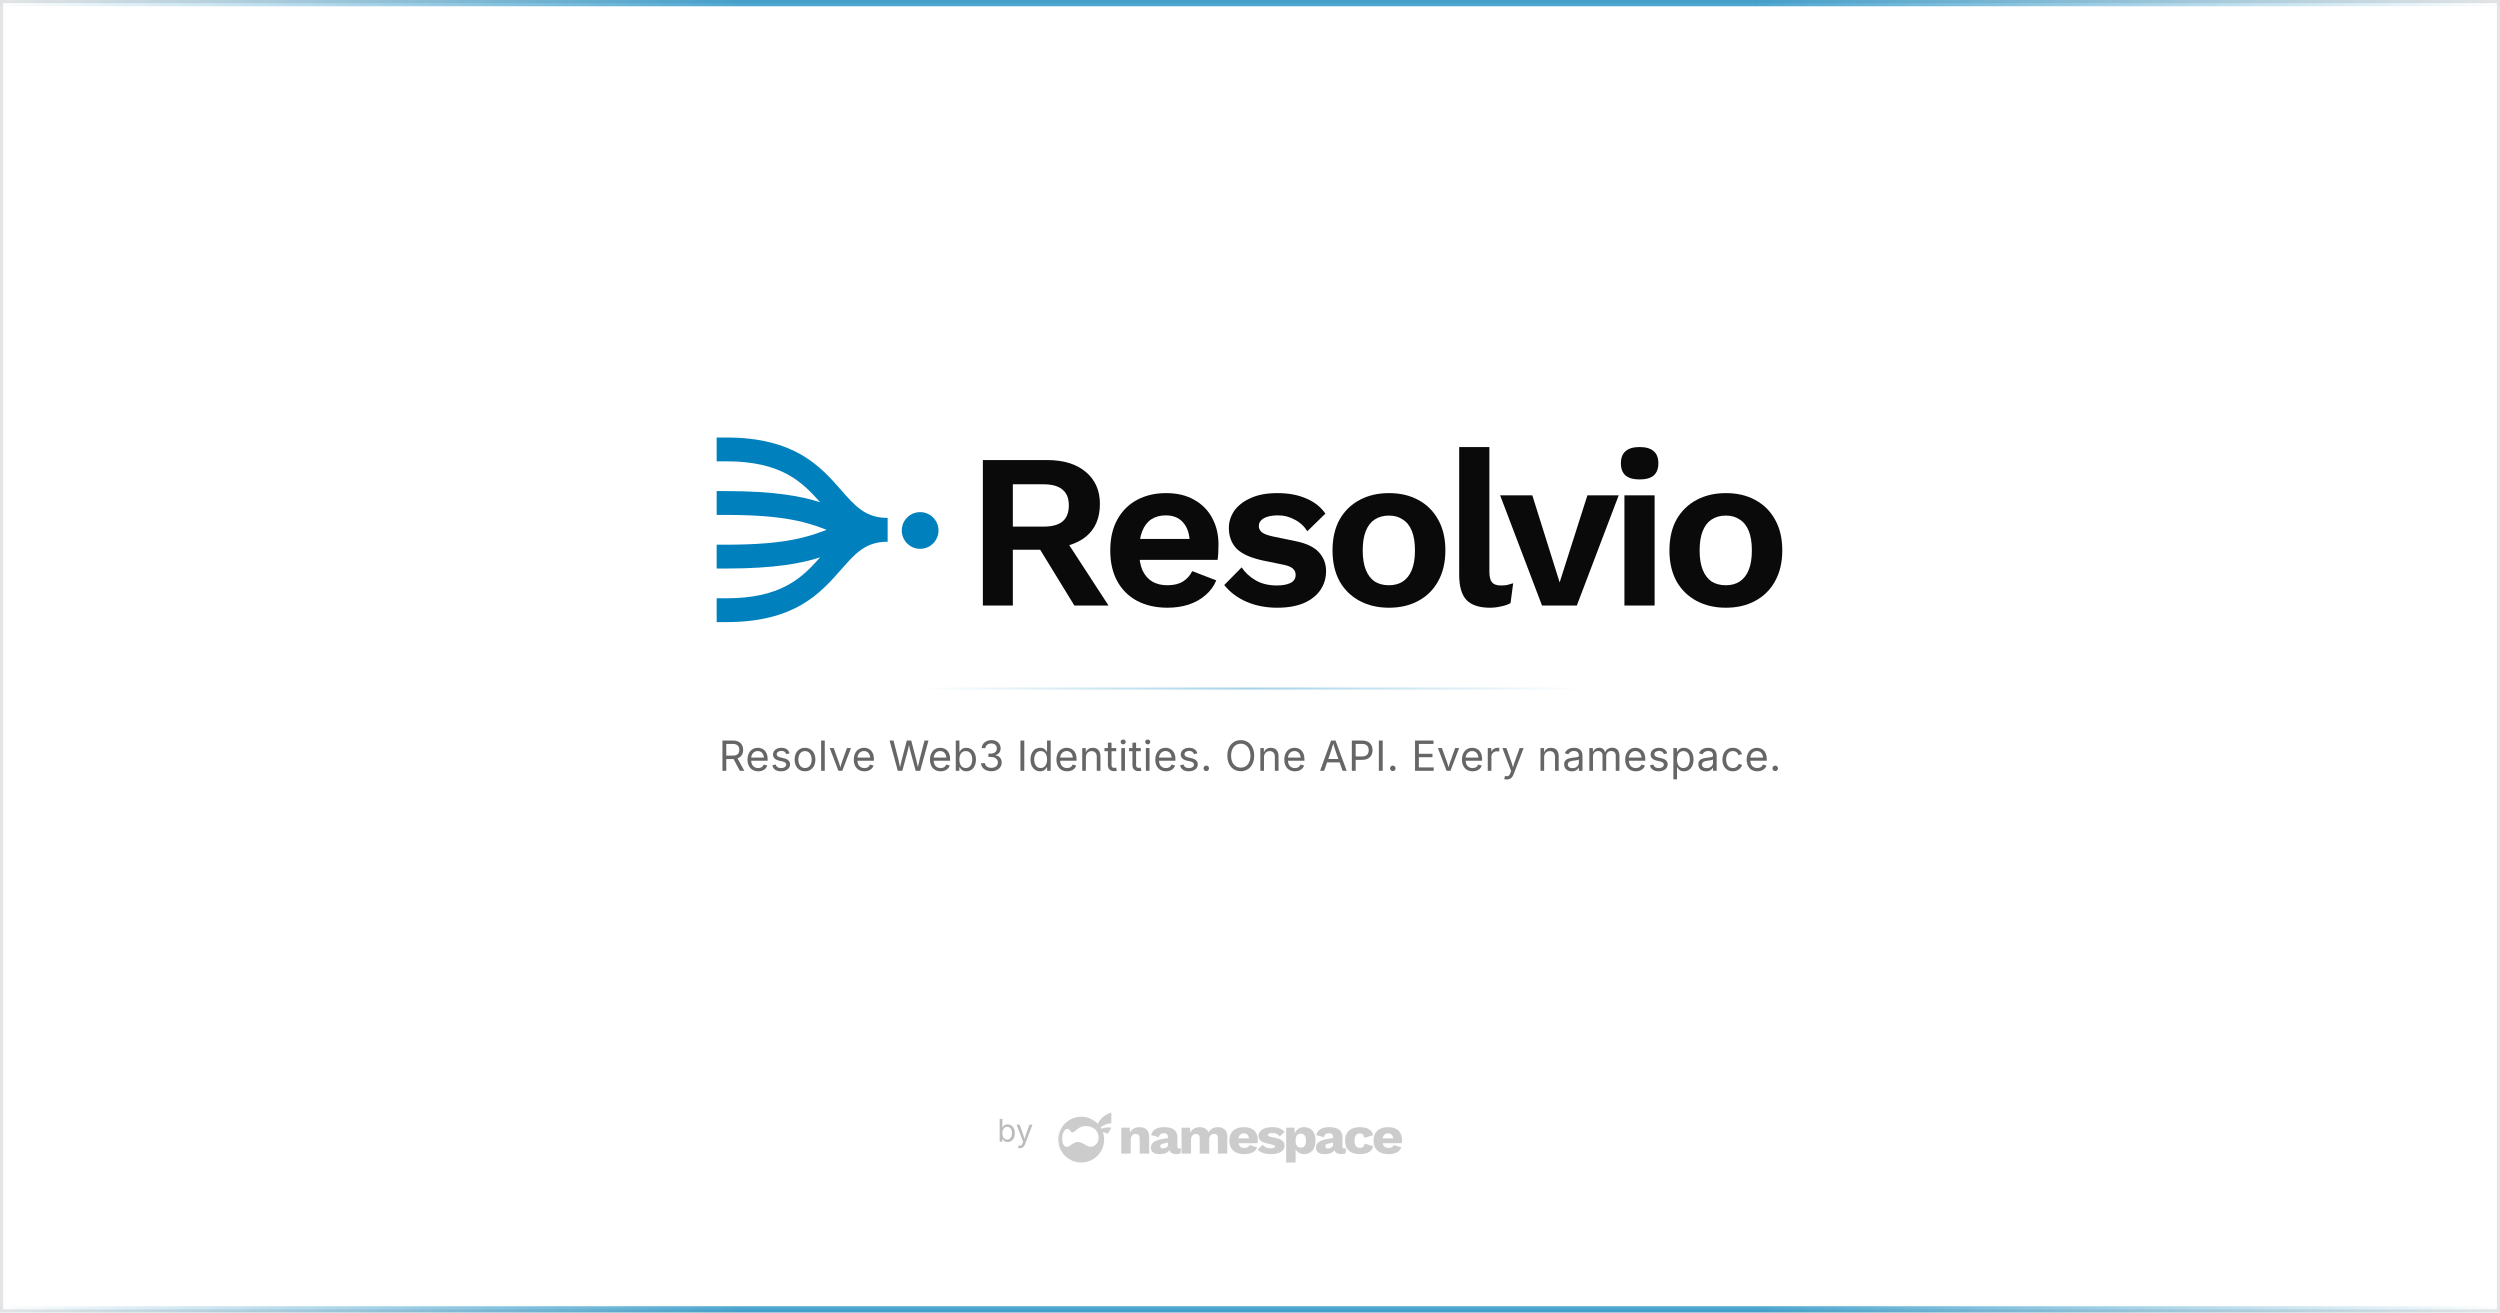
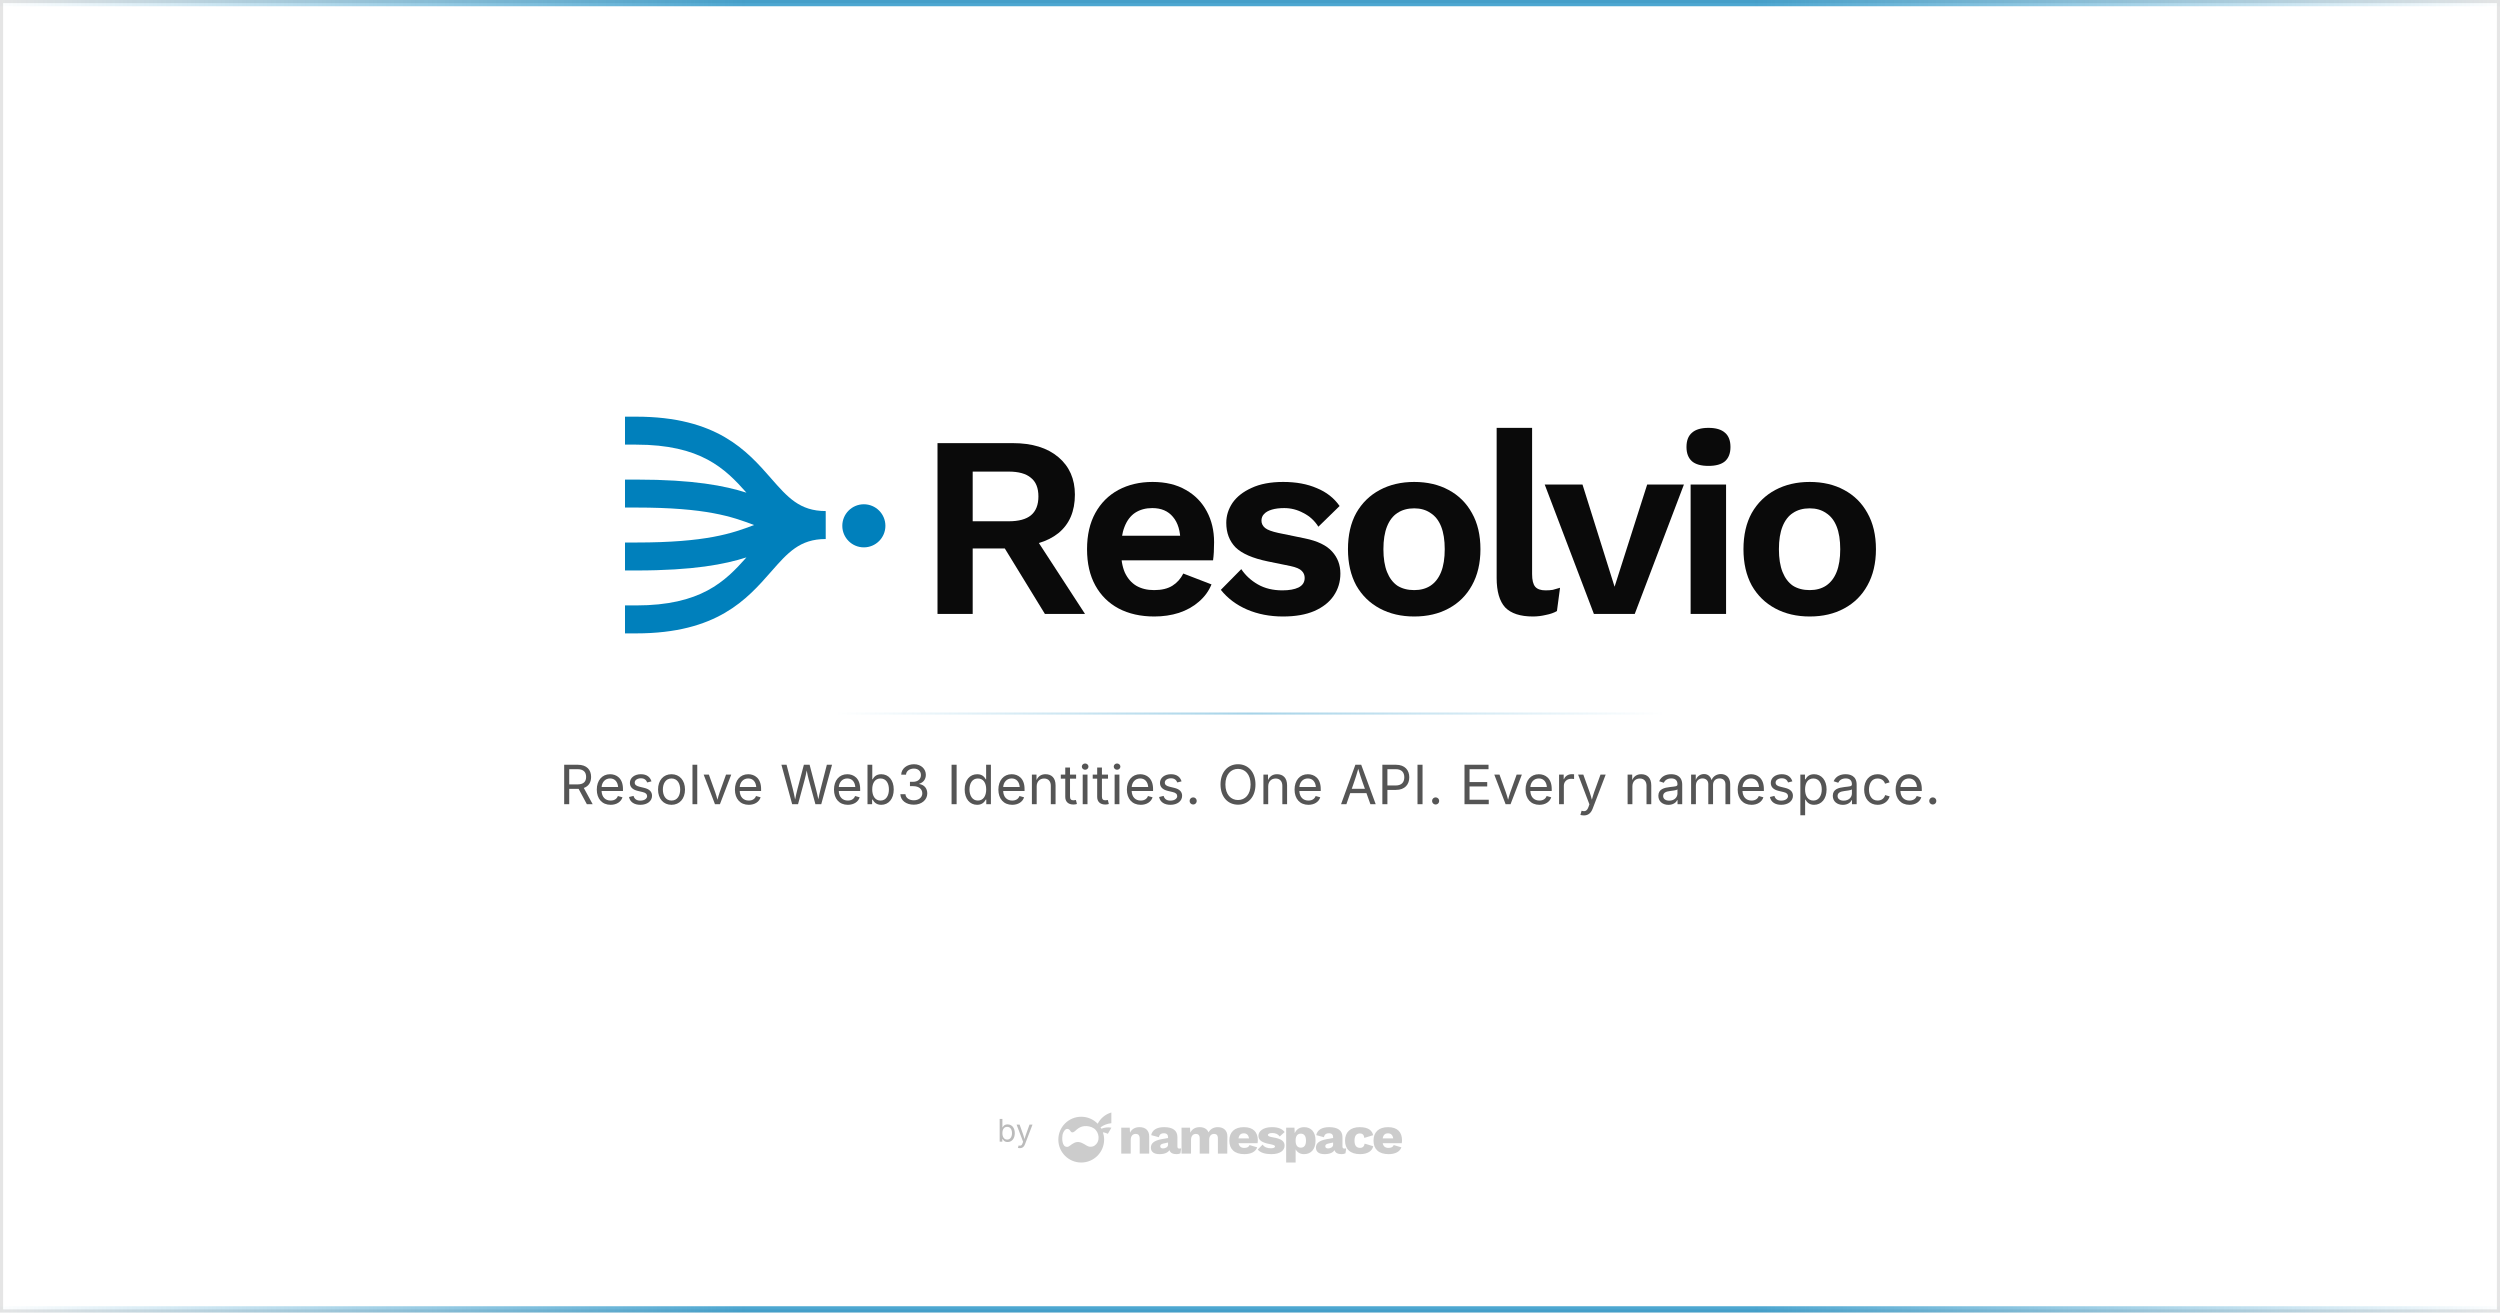
<svg xmlns="http://www.w3.org/2000/svg" width="1200" height="630" viewBox="0 0 1200 630" fill="none">
  <defs>
    <linearGradient id="lineGrad" x1="0%" y1="0%" x2="100%" y2="0%">
      <stop offset="0%" stop-color="#0080BC" stop-opacity="0" />
      <stop offset="50%" stop-color="#0080BC" stop-opacity="0.35" />
      <stop offset="100%" stop-color="#0080BC" stop-opacity="0" />
    </linearGradient>
    <linearGradient id="topAccent" x1="0%" y1="0%" x2="100%" y2="0%">
      <stop offset="0%" stop-color="#0080BC" stop-opacity="0" />
      <stop offset="30%" stop-color="#0080BC" stop-opacity="0.7" />
      <stop offset="70%" stop-color="#0080BC" stop-opacity="0.7" />
      <stop offset="100%" stop-color="#0080BC" stop-opacity="0" />
    </linearGradient>
  </defs>
  <rect width="1200" height="630" fill="#ffffff" />
  <rect x="0.75" y="0.75" width="1198.5" height="628.5" fill="none" stroke="#e5e5e5" stroke-width="1.5" />
  <rect x="0" y="0" width="1200" height="3" fill="url(#topAccent)" />
-   <g transform="translate(344, 210) scale(0.46)">
+   <g transform="translate(300, 200) scale(0.54)">
    <path d="M129.841 54.822C108.426 30.398 81.77 0 9.881 0H0V24.858H9.881C67.271 24.858 88.862 45.972 107.957 67.556C88.745 61.465 61.386 55.925 9.881 55.925H0V80.783H9.881C72.393 80.783 95.251 88.929 114.732 96.323C95.251 103.717 72.393 111.862 9.881 111.862H0V136.72H9.881C61.386 136.72 88.745 131.181 107.957 125.089C88.862 146.673 67.271 167.787 9.881 167.787H0V192.645H9.881C81.77 192.645 108.426 162.247 129.841 137.823C144.634 120.958 155.312 108.764 178.416 108.764V83.905C155.324 83.905 144.634 71.723 129.841 54.845V54.822Z" fill="#0080BC" />
    <path d="M212.315 77.868C201.73 77.868 193.16 86.451 193.16 97.023C193.16 107.608 201.742 116.178 212.315 116.178C222.899 116.178 231.47 107.596 231.47 97.023C231.47 86.439 222.888 77.868 212.315 77.868Z" fill="#0080BC" />
    <path d="M344.71 23.523C361.883 23.523 375.377 27.663 385.19 35.943C395.003 44.223 399.91 55.339 399.91 69.293C399.91 84.166 395.003 95.589 385.19 103.563C375.377 111.383 361.96 115.293 344.94 115.293L341.72 117.133H309.06V175.323H277.78V23.523H344.71ZM341.03 92.983C349.923 92.983 356.517 91.219 360.81 87.693C365.257 84.013 367.48 78.416 367.48 70.903C367.48 63.389 365.257 57.869 360.81 54.343C356.517 50.663 349.923 48.823 341.03 48.823H309.06V92.983H341.03ZM359.66 99.653L408.88 175.323H373.23L332.52 108.853L359.66 99.653Z" fill="#0a0a0a" />
    <path d="M470.502 177.623C458.389 177.623 447.809 175.246 438.762 170.493C429.869 165.739 422.969 158.916 418.062 150.023C413.155 141.129 410.702 130.396 410.702 117.823C410.702 105.249 413.155 94.516 418.062 85.623C422.969 76.729 429.792 69.906 438.532 65.153C447.425 60.399 457.545 58.023 468.892 58.023C480.545 58.023 490.435 60.399 498.562 65.153C506.689 69.753 512.899 76.116 517.192 84.243C521.485 92.216 523.632 101.339 523.632 111.613C523.632 114.679 523.555 117.593 523.402 120.353C523.249 123.113 523.019 125.566 522.712 127.713H430.942V105.863H508.912L493.732 111.383C493.732 101.723 491.509 94.286 487.062 89.073C482.769 83.859 476.635 81.253 468.662 81.253C462.835 81.253 457.775 82.633 453.482 85.393C449.342 88.153 446.199 92.293 444.052 97.813C441.905 103.179 440.832 110.003 440.832 118.283C440.832 126.409 441.982 133.156 444.282 138.523C446.735 143.736 450.109 147.646 454.402 150.253C458.849 152.859 464.139 154.163 470.272 154.163C477.019 154.163 482.462 152.859 486.602 150.253C490.742 147.646 493.962 144.043 496.262 139.443L521.332 149.103C518.879 155.083 515.122 160.219 510.062 164.513C505.155 168.806 499.252 172.103 492.352 174.403C485.605 176.549 478.322 177.623 470.502 177.623Z" fill="#0a0a0a" />
    <path d="M584.835 177.623C573.182 177.623 562.525 175.553 552.865 171.413C543.359 167.273 535.615 161.446 529.635 153.933L547.805 135.533C551.485 141.053 556.392 145.576 562.525 149.103C568.659 152.629 575.942 154.393 584.375 154.393C590.355 154.393 595.109 153.549 598.635 151.863C602.315 150.023 604.155 147.186 604.155 143.353C604.155 140.899 603.312 138.829 601.625 137.143C599.939 135.303 596.565 133.846 591.505 132.773L571.265 128.633C557.925 125.873 548.419 121.733 542.745 116.213C537.225 110.539 534.465 103.256 534.465 94.363C534.465 88.076 536.305 82.173 539.985 76.653C543.819 71.133 549.492 66.686 557.005 63.313C564.519 59.786 573.872 58.023 585.065 58.023C596.565 58.023 606.532 59.863 614.965 63.543C623.552 67.069 630.299 72.359 635.205 79.413L616.345 97.813C612.972 92.446 608.525 88.383 603.005 85.623C597.639 82.709 591.965 81.253 585.985 81.253C581.692 81.253 578.012 81.713 574.945 82.633C571.879 83.553 569.579 84.856 568.045 86.543C566.512 88.076 565.745 90.069 565.745 92.523C565.745 94.976 566.819 97.123 568.965 98.963C571.112 100.649 575.022 102.106 580.695 103.333L604.155 108.163C615.502 110.463 623.629 114.373 628.535 119.893C633.442 125.259 635.895 131.776 635.895 139.443C635.895 146.803 633.902 153.396 629.915 159.223C626.082 164.896 620.332 169.419 612.665 172.793C605.152 176.013 595.875 177.623 584.835 177.623Z" fill="#0a0a0a" />
    <path d="M701.514 58.023C713.167 58.023 723.364 60.399 732.104 65.153C740.997 69.906 747.897 76.729 752.804 85.623C757.864 94.516 760.394 105.249 760.394 117.823C760.394 130.243 757.864 140.976 752.804 150.023C747.897 158.916 740.997 165.739 732.104 170.493C723.364 175.246 713.167 177.623 701.514 177.623C690.014 177.623 679.817 175.246 670.924 170.493C662.03 165.739 655.054 158.916 649.994 150.023C645.087 140.976 642.634 130.243 642.634 117.823C642.634 105.249 645.087 94.516 649.994 85.623C655.054 76.729 662.03 69.906 670.924 65.153C679.817 60.399 690.014 58.023 701.514 58.023ZM701.514 81.483C695.687 81.483 690.704 82.863 686.564 85.623C682.577 88.229 679.51 92.216 677.364 97.583C675.217 102.949 674.144 109.696 674.144 117.823C674.144 125.949 675.217 132.696 677.364 138.063C679.51 143.429 682.577 147.493 686.564 150.253C690.704 152.859 695.687 154.163 701.514 154.163C707.187 154.163 712.017 152.859 716.004 150.253C720.144 147.493 723.287 143.429 725.434 138.063C727.58 132.696 728.654 125.949 728.654 117.823C728.654 109.696 727.58 102.949 725.434 97.583C723.287 92.216 720.144 88.229 716.004 85.623C712.017 82.863 707.187 81.483 701.514 81.483Z" fill="#0a0a0a" />
    <path d="M806.309 9.953V139.903C806.309 145.269 807.229 149.026 809.069 151.173C810.909 153.319 813.976 154.393 818.269 154.393C820.876 154.393 823.023 154.239 824.709 153.933C826.396 153.473 828.543 152.859 831.149 152.093L828.389 172.793C825.783 174.326 822.486 175.476 818.499 176.243C814.666 177.163 810.833 177.623 806.999 177.623C795.806 177.623 787.603 174.939 782.389 169.573C777.329 164.053 774.799 155.313 774.799 143.353V9.953H806.309Z" fill="#0a0a0a" />
    <path d="M908.604 60.323H941.264L897.564 175.323H861.224L817.524 60.323H851.104L879.624 151.173L908.604 60.323Z" fill="#0a0a0a" />
    <path d="M963.09 43.763C956.497 43.763 951.59 42.383 948.37 39.623C945.15 36.709 943.54 32.493 943.54 26.973C943.54 21.299 945.15 17.083 948.37 14.323C951.59 11.409 956.497 9.953 963.09 9.953C969.684 9.953 974.59 11.409 977.81 14.323C981.03 17.083 982.64 21.299 982.64 26.973C982.64 32.493 981.03 36.709 977.81 39.623C974.59 42.383 969.684 43.763 963.09 43.763ZM978.73 60.323V175.323H947.22V60.323H978.73Z" fill="#0a0a0a" />
    <path d="M1053.07 58.023C1064.73 58.023 1074.92 60.399 1083.66 65.153C1092.56 69.906 1099.46 76.729 1104.36 85.623C1109.42 94.516 1111.95 105.249 1111.95 117.823C1111.95 130.243 1109.42 140.976 1104.36 150.023C1099.46 158.916 1092.56 165.739 1083.66 170.493C1074.92 175.246 1064.73 177.623 1053.07 177.623C1041.57 177.623 1031.38 175.246 1022.48 170.493C1013.59 165.739 1006.61 158.916 1001.55 150.023C996.646 140.976 994.192 130.243 994.192 117.823C994.192 105.249 996.646 94.516 1001.55 85.623C1006.61 76.729 1013.59 69.906 1022.48 65.153C1031.38 60.399 1041.57 58.023 1053.07 58.023ZM1053.07 81.483C1047.25 81.483 1042.26 82.863 1038.12 85.623C1034.14 88.229 1031.07 92.216 1028.92 97.583C1026.78 102.949 1025.7 109.696 1025.7 117.823C1025.7 125.949 1026.78 132.696 1028.92 138.063C1031.07 143.429 1034.14 147.493 1038.12 150.253C1042.26 152.859 1047.25 154.163 1053.07 154.163C1058.75 154.163 1063.58 152.859 1067.56 150.253C1071.7 147.493 1074.85 143.429 1076.99 138.063C1079.14 132.696 1080.21 125.949 1080.21 117.823C1080.21 109.696 1079.14 102.949 1076.99 97.583C1074.85 92.216 1071.7 88.229 1067.56 85.623C1063.58 82.863 1058.75 81.483 1053.07 81.483Z" fill="#0a0a0a" />
  </g>
-   <rect x="440" y="330" width="320" height="1" fill="url(#lineGrad)" />
-   <text x="600" y="370" text-anchor="middle" font-family="'Inter', system-ui, -apple-system, BlinkMacSystemFont, sans-serif" font-size="20" font-weight="400" fill="#666666" letter-spacing="0.01em">
+   <rect x="400" y="342" width="400" height="1" fill="url(#lineGrad)" />
+   <text x="600" y="386" text-anchor="middle" font-family="'Inter', system-ui, -apple-system, BlinkMacSystemFont, sans-serif" font-size="26" font-weight="400" fill="#555555" letter-spacing="0.01em">
    Resolve Web3 Identities. One API. Every namespace.
  </text>
  <text x="496" y="548" text-anchor="end" font-family="'Inter', system-ui, -apple-system, sans-serif" font-size="15" font-weight="400" fill="#bbbbbb">
    by
  </text>
  <g transform="translate(508, 534) scale(0.22)">
    <path d="M93.85 35.35C93.28 34.32 92.67 33.31 92.05 32.32C98.81 27.41 106.89 24.2 115.66 23.35V0C102.66 3.7 91.92 12.71 85.89 24.53C76.81 15.12 64.06 9.26 49.95 9.26C22.37 9.25 0 31.61 0 59.2C0 86.79 22.37 109.15 49.95 109.15C77.53 109.15 99.9 86.78 99.9 59.2C99.9 53.57 98.95 48.17 97.24 43.12C98.54 43.33 99.85 43.61 101.14 43.96C103.57 44.61 105.87 45.5 108.07 46.54L115.84 33.09C108.21 31.74 100.64 32.63 93.84 35.35H93.85ZM79.4 71.85V72.05C76.2 74.24 71.87 75.2 67.91 74.58C63.73 73.89 60.15 71.16 56.65 69.1C53.3 67.19 49.72 65.4 45.85 64.66C37.86 63.15 31.16 67.81 25.46 72.25C23.71 73.62 21.65 74.92 19.3 74.98C7.43 75.46 7.89 55.33 9.1 48.96C9.71 45.95 11.61 40.61 14.88 37.73C16.63 36.16 18.83 35.33 21.35 36.02C22.95 36.43 24.25 37.59 25.24 38.82C26.54 40.46 27.37 42.72 29.73 43.27C30.8 43.54 32.02 43.27 33 42.79C35.82 41.49 37.87 39.09 40.08 37.24C44.64 33.34 49.98 30.47 56.29 29.78C63.6 29.03 71.36 30.6 77.37 34.5C89.7 42.58 92.06 63.25 79.43 71.81L79.4 71.85Z" fill="#cccccc" />
    <path d="M198.24 52.01V89.73H177.56V57.33C177.56 49.29 174.03 46.68 168.92 46.68C162.96 46.68 157.97 50.42 157.97 59.82V89.72H137.29V33.08H155.78L156.39 44.07C160.16 36.03 167.58 31.95 177.19 31.95C189.72 31.95 198.24 38.86 198.24 52V52.01Z" fill="#cccccc" />
    <path d="M267.96 78.29L266.38 89.05C263.95 90.3 261.15 90.86 258.11 90.86C249.96 90.86 244.24 88.25 242.41 82.14C239 87.58 231.95 90.86 220.76 90.86C208.72 90.86 201.9 85.88 201.9 76.7C201.9 67.52 208.35 61.3 225.62 58.12L239.37 55.63V53.59C239.37 48.49 236.21 45.21 230.73 45.21C224.89 45.21 220.63 47.36 219.42 53.93L202.63 49.4C204.7 38.64 214.19 31.95 230.73 31.95C249.47 31.95 259.81 39.09 259.81 53.7V74.32C259.81 77.26 261.27 78.74 264.19 78.74C265.65 78.74 266.87 78.63 267.96 78.29ZM239.37 70.36V65.49L229.52 67.64C224.41 68.77 222.34 70.36 222.34 73.53C222.34 76.7 224.53 78.4 228.3 78.4C233.41 78.4 239.37 75.57 239.37 70.36Z" fill="#cccccc" />
    <path d="M368.81 52.01L368.57 89.73H348.13V56.43C348.13 49.29 344.85 46.69 339.86 46.69C333.66 46.69 329.15 50.99 329.15 59.49V89.74H308.47V56.44C308.47 49.3 305.06 46.7 300.2 46.7C294.48 46.7 289.49 50.55 289.49 59.84V89.74H268.81V33.1H287.3L287.91 43.97C291.8 36.04 299.1 31.96 308.35 31.96C317.6 31.96 324.65 35.81 327.69 43.4C331.58 35.92 339.13 31.96 348.01 31.96C359.93 31.96 368.93 38.76 368.81 52.01Z" fill="#cccccc" />
    <path d="M434.63 66.96H393.15C394.49 74.32 398.99 77.27 405.92 77.27C412 77.27 415.77 75 417.11 71.04L433.9 76.02C430.37 85.87 420.03 90.86 405.92 90.86C384.63 90.86 373.07 80.1 373.07 61.41C373.07 42.72 384.5 31.96 404.82 31.96C425.14 31.96 435.24 42.72 435.24 60.62C435.24 62.54 435 65.49 434.63 66.96ZM393.15 56.54H416.02C414.93 49.29 411.16 45.44 404.71 45.44C398.26 45.44 394.25 48.84 393.15 56.54Z" fill="#cccccc" />
    <path d="M435 80.89L445.71 70.02C449.36 75.68 455.93 78.06 463.71 78.06C469.43 78.06 472.84 76.47 472.84 74.1C472.84 71.95 469.92 70.59 461.77 69C443.28 65.6 436.59 60.05 436.59 50.76C436.59 41.47 446.08 31.96 465.91 31.96C480.51 31.96 488.54 35.92 493.77 42.61L483.06 52.35C479.17 47.03 473.81 44.76 466.51 44.76C460.43 44.76 457.26 46.8 457.26 49.06C457.26 51.32 459.94 52.8 468.45 54.27C486.45 57.21 493.63 62.54 493.63 72.28C493.63 82.7 484.26 90.86 464.68 90.86C451.3 90.86 441.2 87.92 434.99 80.89H435Z" fill="#cccccc" />
    <path d="M561.16 61.19C561.16 79.99 551.67 90.87 536.1 90.87C527.34 90.87 521.14 86.68 517.73 80.33V109.18H497.05V33.1H515.18L515.79 45.11C519.07 37.29 526.13 31.97 536.11 31.97C551.93 31.97 561.17 42.73 561.17 61.19H561.16ZM540.35 61.42C540.35 50.77 535.97 46.13 528.92 46.13C521.87 46.13 517.73 51.11 517.73 60.85V61.98C517.73 71.38 521.74 76.7 528.92 76.7C536.1 76.7 540.35 72.06 540.35 61.41V61.42Z" fill="#cccccc" />
    <path d="M628.07 78.29L626.49 89.05C624.06 90.3 621.259 90.86 618.219 90.86C610.069 90.86 604.35 88.25 602.53 82.14C599.12 87.58 592.07 90.86 580.88 90.86C568.84 90.86 562.02 85.88 562.02 76.7C562.02 67.52 568.47 61.3 585.74 58.12L599.49 55.63V53.59C599.49 48.49 596.329 45.21 590.849 45.21C585.009 45.21 580.75 47.36 579.53 53.93L562.74 49.4C564.81 38.64 574.3 31.95 590.84 31.95C609.58 31.95 619.919 39.09 619.919 53.7V74.32C619.919 77.26 621.379 78.74 624.299 78.74C625.759 78.74 626.98 78.63 628.07 78.29ZM599.479 70.36V65.49L589.63 67.64C584.52 68.77 582.45 70.36 582.45 73.53C582.45 76.7 584.639 78.4 588.409 78.4C593.519 78.4 599.479 75.57 599.479 70.36Z" fill="#cccccc" />
    <path d="M686.83 49.52L667.61 55.41C666.76 48.84 663.72 45.67 658.24 45.67C650.45 45.67 646.2 50.54 646.2 61.64C646.2 72.74 650.95 77.16 658.24 77.16C664.08 77.16 667.37 73.88 668.34 67.98L686.95 73.53C685.25 83.38 675.39 90.86 658.36 90.86C637.07 90.86 625.51 79.99 625.51 61.41C625.51 42.83 637.31 31.96 657.51 31.96C677.71 31.96 684.88 40.34 686.83 49.52Z" fill="#cccccc" />
    <path d="M749.24 66.96H707.76C709.1 74.32 713.6 77.27 720.53 77.27C726.61 77.27 730.38 75 731.72 71.04L748.51 76.02C744.98 85.87 734.64 90.86 720.53 90.86C699.24 90.86 687.68 80.1 687.68 61.41C687.68 42.72 699.11 31.96 719.43 31.96C739.75 31.96 749.85 42.72 749.85 60.62C749.85 62.54 749.61 65.49 749.24 66.96ZM707.76 56.54H730.63C729.54 49.29 725.77 45.44 719.32 45.44C712.87 45.44 708.86 48.84 707.76 56.54Z" fill="#cccccc" />
  </g>
  <rect x="0" y="627" width="1200" height="3" fill="url(#topAccent)" />
</svg>
